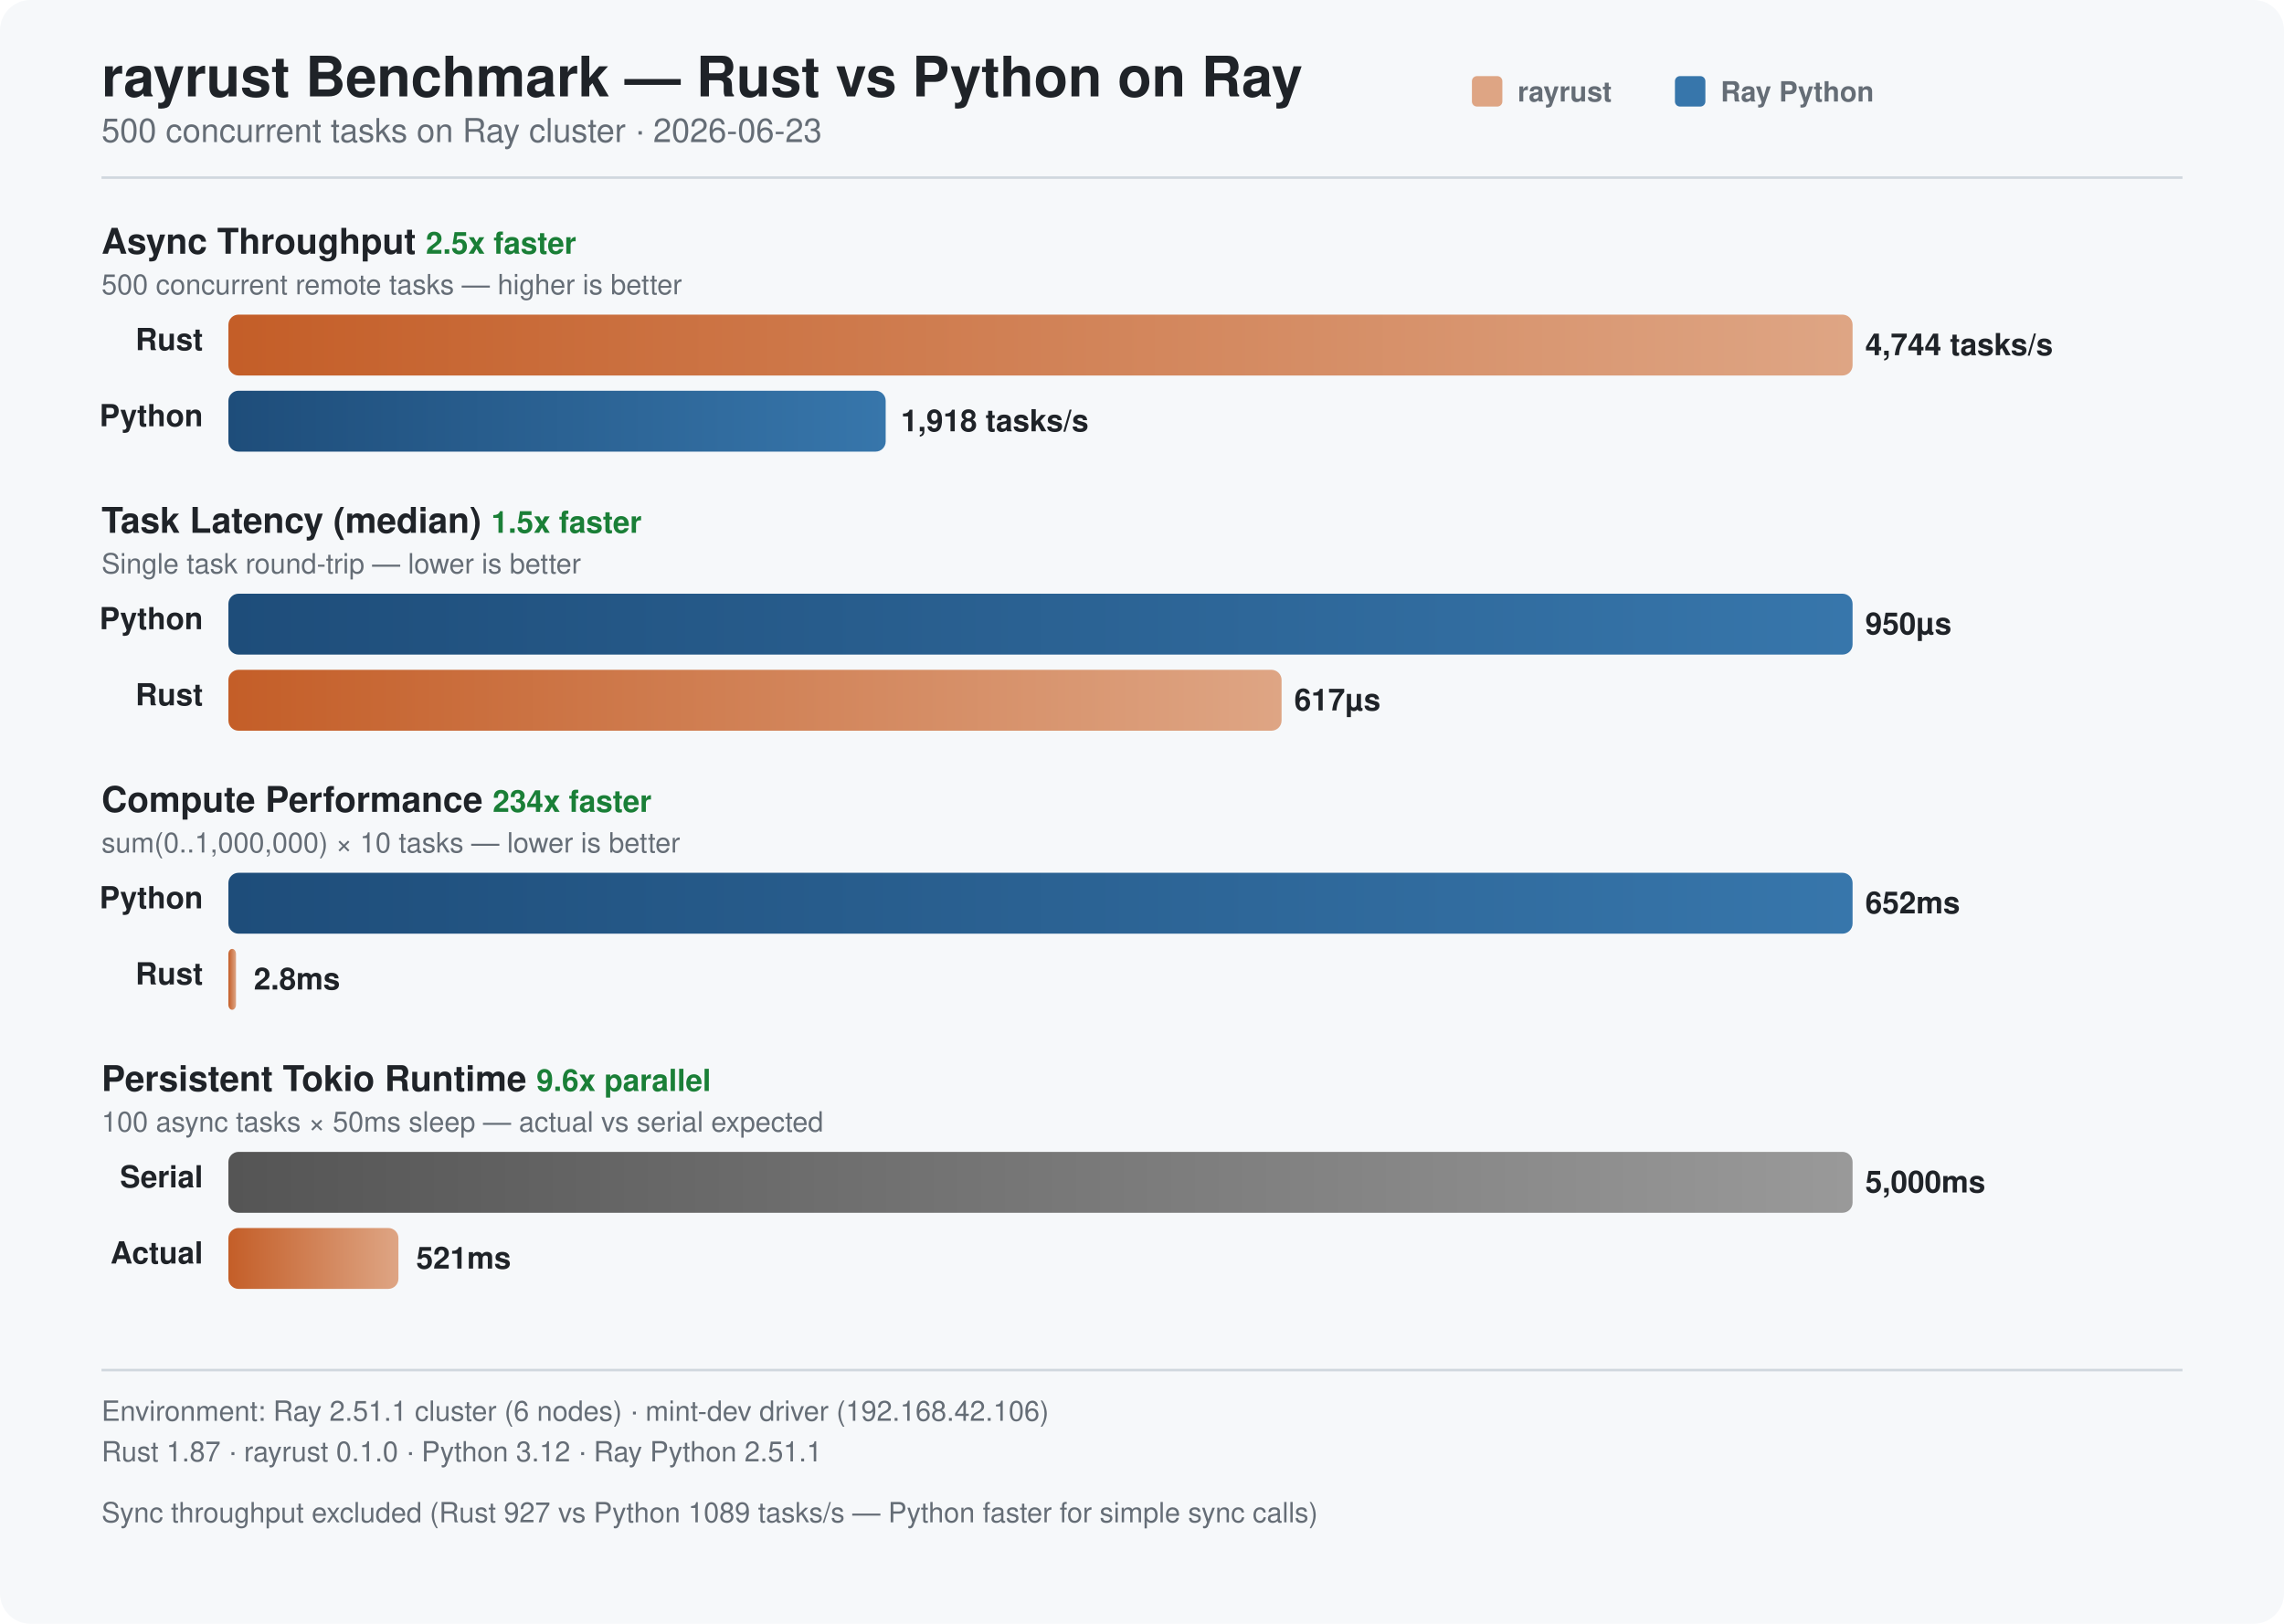
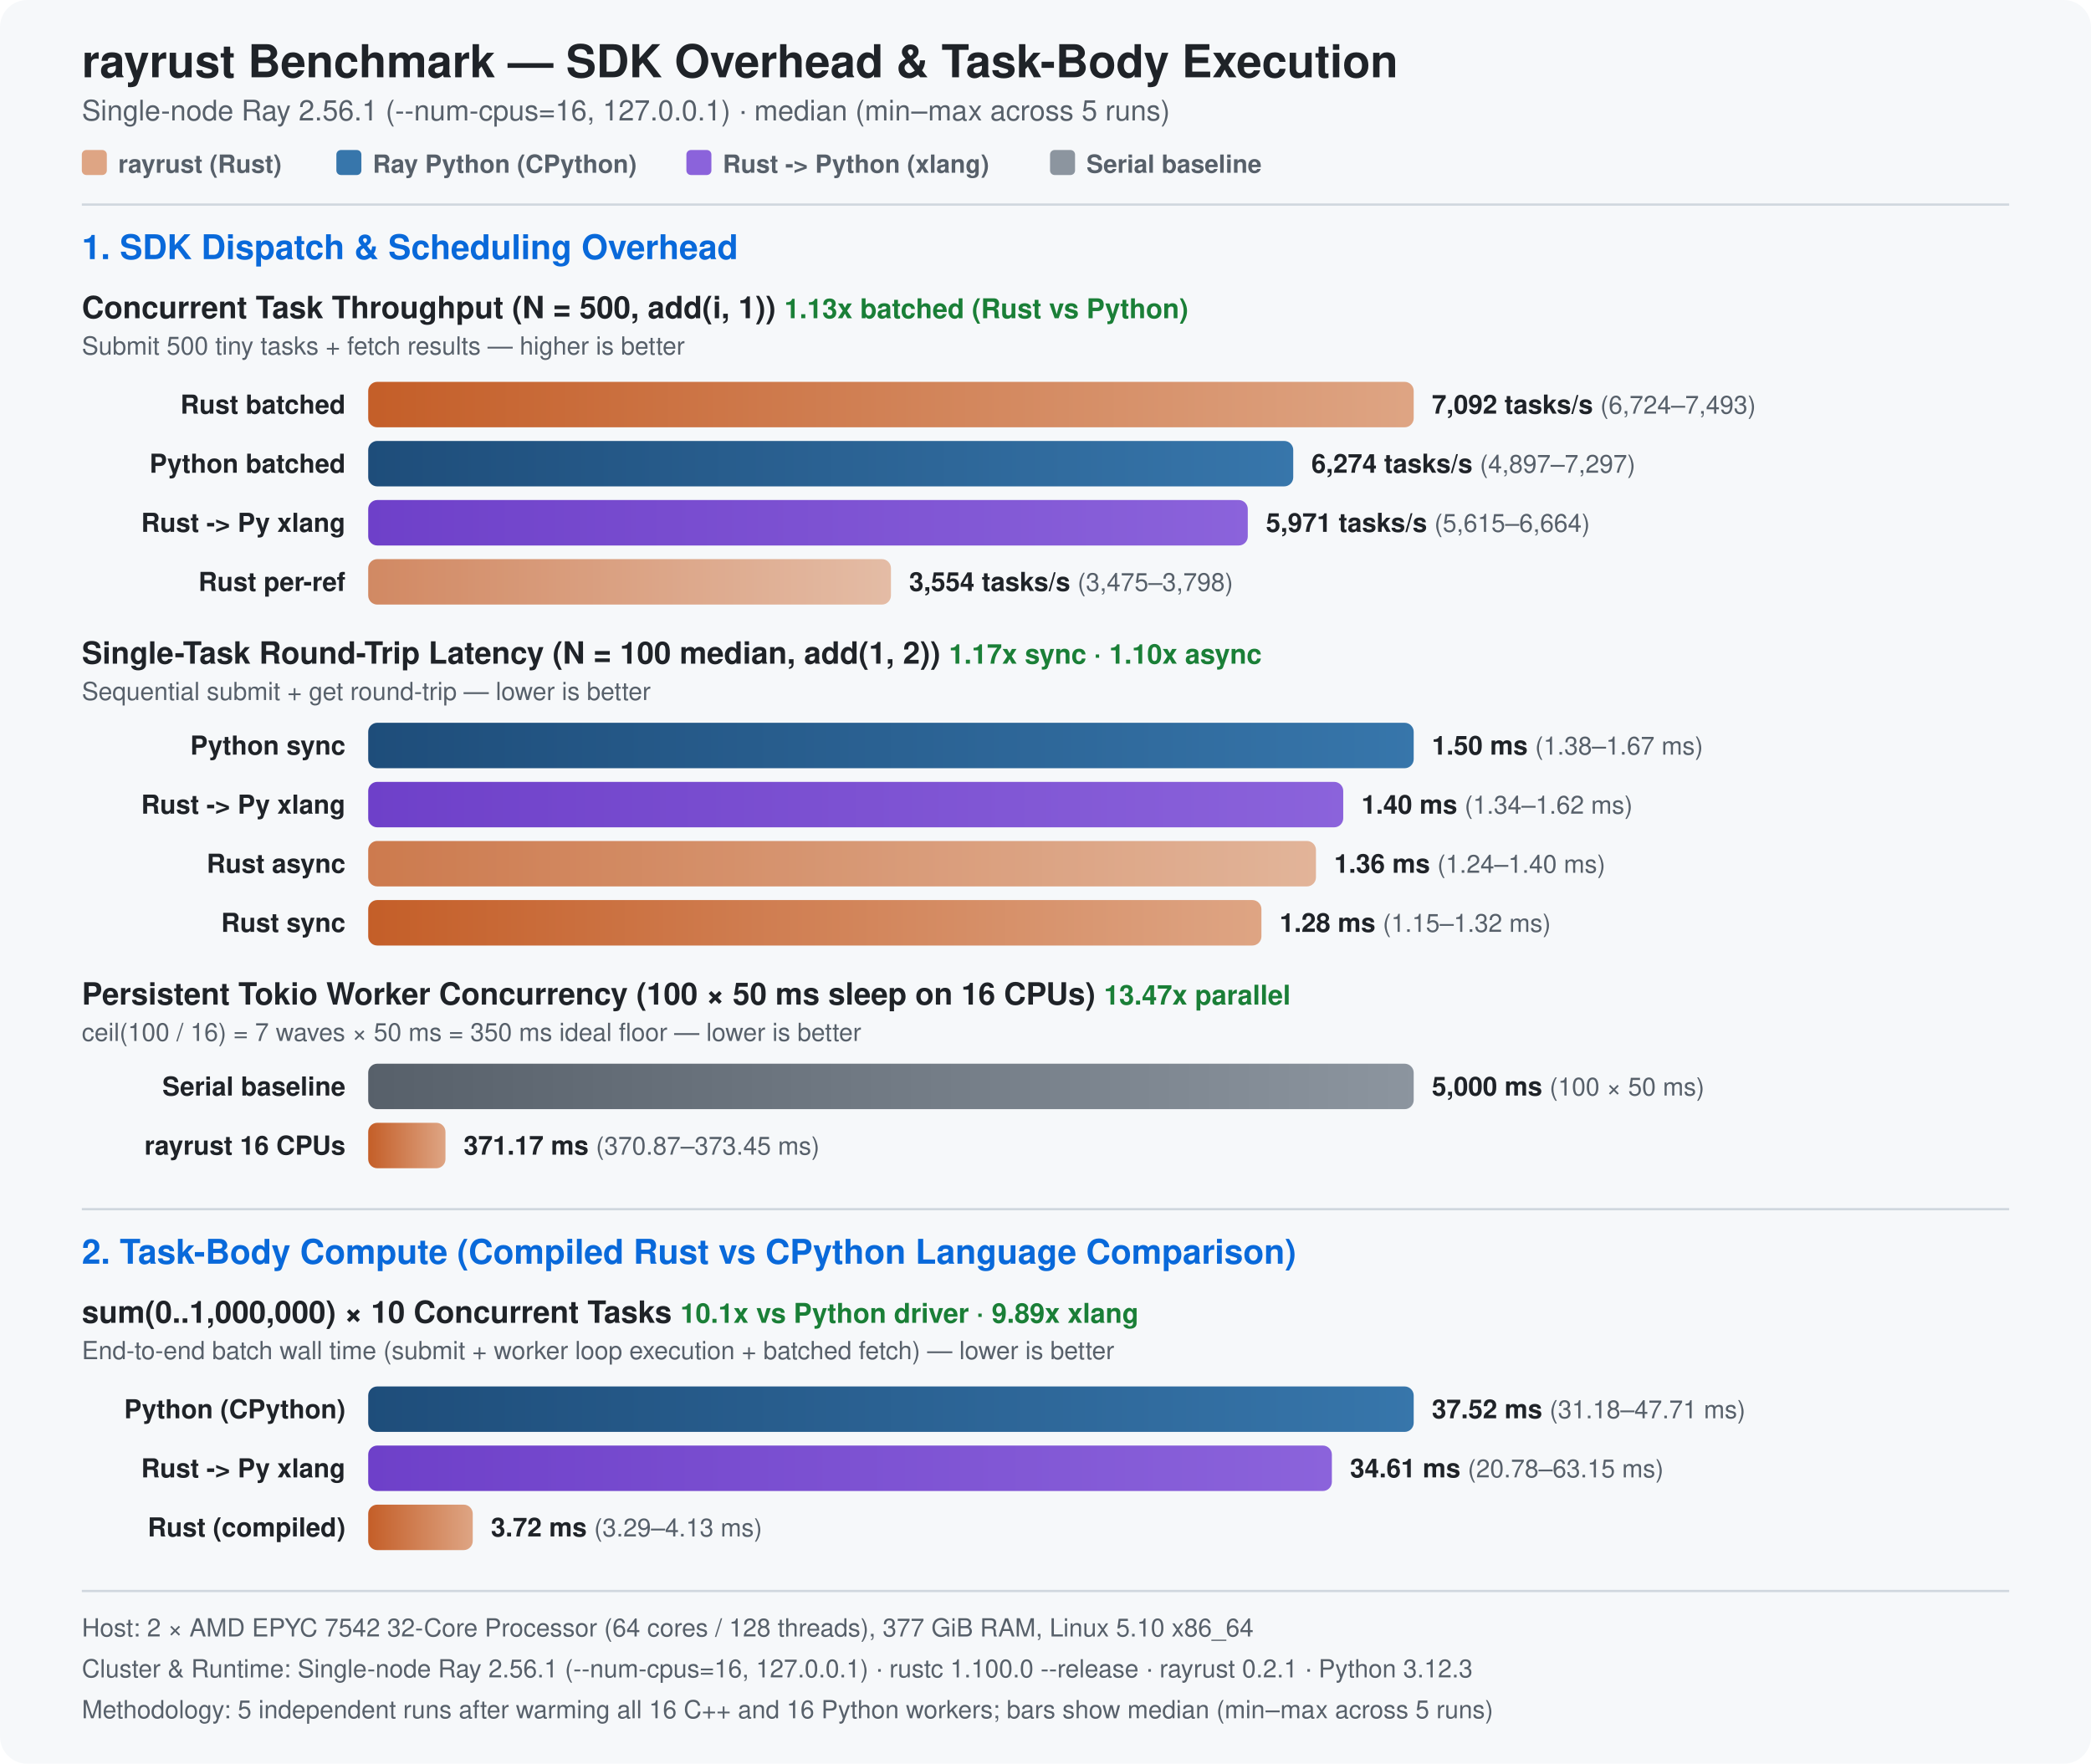
- <svg xmlns="http://www.w3.org/2000/svg" viewBox="0 0 900 640" font-family="-apple-system, BlinkMacSystemFont, 'Segoe UI', Helvetica, Arial, sans-serif">
+ <svg xmlns="http://www.w3.org/2000/svg" viewBox="0 0 920 776" font-family="-apple-system, BlinkMacSystemFont, 'Segoe UI', Helvetica, Arial, sans-serif">
  <style>
-     .title { font-size: 22px; font-weight: 700; fill: #1f2328; }
-     .subtitle { font-size: 13px; fill: #656d76; }
-     .chart-title { font-size: 14px; font-weight: 600; fill: #1f2328; }
-     .chart-desc { font-size: 11px; fill: #656d76; }
-     .bar-label { font-size: 12px; font-weight: 600; fill: #1f2328; }
-     .bar-value { font-size: 12px; font-weight: 700; fill: #1f2328; }
+     .title { font-size: 20px; font-weight: 700; fill: #1f2328; }
+     .subtitle { font-size: 12.5px; fill: #57606a; }
+     .section-title { font-size: 15px; font-weight: 700; fill: #0969da; }
+     .chart-title { font-size: 13.5px; font-weight: 600; fill: #1f2328; }
+     .chart-desc { font-size: 11px; fill: #57606a; }
+     .bar-label { font-size: 11.5px; font-weight: 600; fill: #1f2328; }
+     .bar-value { font-size: 11.5px; font-weight: 700; fill: #1f2328; }
+     .bar-range { font-size: 11px; font-weight: 400; fill: #57606a; }
    .speedup { font-size: 12px; font-weight: 700; fill: #1a7f37; }
+     .footer { font-size: 11px; fill: #57606a; }
  </style>
  <defs>
    <linearGradient id="rustGrad" x1="0" y1="0" x2="1" y2="0">
      <stop offset="0%" stop-color="#c45e28" />
      <stop offset="100%" stop-color="#dea584" />
    </linearGradient>
    <linearGradient id="pyGrad" x1="0" y1="0" x2="1" y2="0">
      <stop offset="0%" stop-color="#1e4d7a" />
      <stop offset="100%" stop-color="#3776ab" />
    </linearGradient>
+     <linearGradient id="xlangGrad" x1="0" y1="0" x2="1" y2="0">
+       <stop offset="0%" stop-color="#6e40c9" />
+       <stop offset="100%" stop-color="#8b63db" />
+     </linearGradient>
    <linearGradient id="grayGrad" x1="0" y1="0" x2="1" y2="0">
-       <stop offset="0%" stop-color="#555" />
-       <stop offset="100%" stop-color="#999" />
+       <stop offset="0%" stop-color="#57606a" />
+       <stop offset="100%" stop-color="#8c959f" />
    </linearGradient>
  </defs>
-   <rect width="900" height="640" fill="#f6f8fa" rx="12" />
-   <text x="40" y="38" class="title">rayrust Benchmark — Rust vs Python on Ray</text>
-   <text x="40" y="56" class="subtitle">500 concurrent tasks on Ray cluster · 2026-06-23</text>
-   <line x1="40" y1="70" x2="860" y2="70" stroke="#d0d7de" stroke-width="1" />
-   <rect x="580" y="30" width="12" height="12" rx="2" fill="#dea584" />
-   <text x="598" y="40" class="chart-desc" font-weight="600" fill="#1f2328">rayrust</text>
-   <rect x="660" y="30" width="12" height="12" rx="2" fill="#3776ab" />
-   <text x="678" y="40" class="chart-desc" font-weight="600" fill="#1f2328">Ray Python</text>
-   <text x="40" y="100" class="chart-title">Async Throughput <tspan class="speedup">2.5x faster</tspan>
+   <rect width="920" height="776" fill="#f6f8fa" rx="12" />
+   <text x="36" y="34" class="title">rayrust Benchmark — SDK Overhead &amp; Task-Body Execution</text>
+   <text x="36" y="53" class="subtitle">Single-node Ray 2.56.1 (--num-cpus=16, 127.0.0.1) · median (min–max across 5 runs)</text>
+   <rect x="36" y="66" width="11" height="11" rx="2" fill="#dea584" />
+   <text x="52" y="76" class="chart-desc" font-weight="600" fill="#1f2328">rayrust (Rust)</text>
+   <rect x="148" y="66" width="11" height="11" rx="2" fill="#3776ab" />
+   <text x="164" y="76" class="chart-desc" font-weight="600" fill="#1f2328">Ray Python (CPython)</text>
+   <rect x="302" y="66" width="11" height="11" rx="2" fill="#8b63db" />
+   <text x="318" y="76" class="chart-desc" font-weight="600" fill="#1f2328">Rust -&gt; Python (xlang)</text>
+   <rect x="462" y="66" width="11" height="11" rx="2" fill="#8c959f" />
+   <text x="478" y="76" class="chart-desc" font-weight="600" fill="#1f2328">Serial baseline</text>
+   <line x1="36" y1="90" x2="884" y2="90" stroke="#d0d7de" stroke-width="1" />
+   <text x="36" y="114" class="section-title">1. SDK Dispatch &amp; Scheduling Overhead</text>
+   <text x="36" y="140" class="chart-title">Concurrent Task Throughput (N = 500, add(i, 1)) <tspan class="speedup">1.13x batched (Rust vs Python)</tspan>
  </text>
-   <text x="40" y="116" class="chart-desc">500 concurrent remote tasks — higher is better</text>
-   <text x="80" y="138" class="bar-label" text-anchor="end">Rust</text>
-   <rect x="90" y="124" width="640" height="24" rx="4" fill="url(#rustGrad)" />
-   <text x="735" y="140" class="bar-value">4,744 tasks/s</text>
-   <text x="80" y="168" class="bar-label" text-anchor="end">Python</text>
-   <rect x="90" y="154" width="259" height="24" rx="4" fill="url(#pyGrad)" />
-   <text x="355" y="170" class="bar-value">1,918 tasks/s</text>
-   <text x="40" y="210" class="chart-title">Task Latency (median) <tspan class="speedup">1.5x faster</tspan>
+   <text x="36" y="156" class="chart-desc">Submit 500 tiny tasks + fetch results — higher is better</text>
+   <text x="152" y="182" class="bar-label" text-anchor="end">Rust batched</text>
+   <rect x="162" y="168" width="460" height="20" rx="4" fill="url(#rustGrad)" />
+   <text x="630" y="182" class="bar-value">7,092 tasks/s <tspan class="bar-range">(6,724–7,493)</tspan>
  </text>
-   <text x="40" y="226" class="chart-desc">Single task round-trip — lower is better</text>
-   <text x="80" y="248" class="bar-label" text-anchor="end">Python</text>
-   <rect x="90" y="234" width="640" height="24" rx="4" fill="url(#pyGrad)" />
-   <text x="735" y="250" class="bar-value">950µs</text>
-   <text x="80" y="278" class="bar-label" text-anchor="end">Rust</text>
-   <rect x="90" y="264" width="415" height="24" rx="4" fill="url(#rustGrad)" />
-   <text x="510" y="280" class="bar-value">617µs</text>
-   <text x="40" y="320" class="chart-title">Compute Performance <tspan class="speedup">234x faster</tspan>
+   <text x="152" y="208" class="bar-label" text-anchor="end">Python batched</text>
+   <rect x="162" y="194" width="407" height="20" rx="4" fill="url(#pyGrad)" />
+   <text x="577" y="208" class="bar-value">6,274 tasks/s <tspan class="bar-range">(4,897–7,297)</tspan>
  </text>
-   <text x="40" y="336" class="chart-desc">sum(0..1,000,000) × 10 tasks — lower is better</text>
-   <text x="80" y="358" class="bar-label" text-anchor="end">Python</text>
-   <rect x="90" y="344" width="640" height="24" rx="4" fill="url(#pyGrad)" />
-   <text x="735" y="360" class="bar-value">652ms</text>
-   <text x="80" y="388" class="bar-label" text-anchor="end">Rust</text>
-   <rect x="90" y="374" width="3" height="24" rx="2" fill="url(#rustGrad)" />
-   <text x="100" y="390" class="bar-value" fill="#c45e28">2.8ms</text>
-   <text x="40" y="430" class="chart-title">Persistent Tokio Runtime <tspan class="speedup">9.6x parallel</tspan>
+   <text x="152" y="234" class="bar-label" text-anchor="end">Rust -&gt; Py xlang</text>
+   <rect x="162" y="220" width="387" height="20" rx="4" fill="url(#xlangGrad)" />
+   <text x="557" y="234" class="bar-value">5,971 tasks/s <tspan class="bar-range">(5,615–6,664)</tspan>
  </text>
-   <text x="40" y="446" class="chart-desc">100 async tasks × 50ms sleep — actual vs serial expected</text>
-   <text x="80" y="468" class="bar-label" text-anchor="end">Serial</text>
-   <rect x="90" y="454" width="640" height="24" rx="4" fill="url(#grayGrad)" />
-   <text x="735" y="470" class="bar-value">5,000ms</text>
-   <text x="80" y="498" class="bar-label" text-anchor="end">Actual</text>
-   <rect x="90" y="484" width="67" height="24" rx="4" fill="url(#rustGrad)" />
-   <text x="164" y="500" class="bar-value">521ms</text>
-   <line x1="40" y1="540" x2="860" y2="540" stroke="#d0d7de" stroke-width="1" />
-   <text x="40" y="560" class="chart-desc">Environment: Ray 2.51.1 cluster (6 nodes) · mint-dev driver (192.168.42.106)</text>
-   <text x="40" y="576" class="chart-desc">Rust 1.87 · rayrust 0.1.0 · Python 3.12 · Ray Python 2.51.1</text>
-   <text x="40" y="600" class="chart-desc" fill="#8b949e">Sync throughput excluded (Rust 927 vs Python 1089 tasks/s — Python faster for simple sync calls)</text>
+   <text x="152" y="260" class="bar-label" text-anchor="end">Rust per-ref</text>
+   <rect x="162" y="246" width="230" height="20" rx="4" fill="url(#rustGrad)" opacity="0.72" />
+   <text x="400" y="260" class="bar-value">3,554 tasks/s <tspan class="bar-range">(3,475–3,798)</tspan>
+   </text>
+   <text x="36" y="292" class="chart-title">Single-Task Round-Trip Latency (N = 100 median, add(1, 2)) <tspan class="speedup">1.17x sync · 1.10x async</tspan>
+   </text>
+   <text x="36" y="308" class="chart-desc">Sequential submit + get round-trip — lower is better</text>
+   <text x="152" y="332" class="bar-label" text-anchor="end">Python sync</text>
+   <rect x="162" y="318" width="460" height="20" rx="4" fill="url(#pyGrad)" />
+   <text x="630" y="332" class="bar-value">1.50 ms <tspan class="bar-range">(1.38–1.67 ms)</tspan>
+   </text>
+   <text x="152" y="358" class="bar-label" text-anchor="end">Rust -&gt; Py xlang</text>
+   <rect x="162" y="344" width="429" height="20" rx="4" fill="url(#xlangGrad)" />
+   <text x="599" y="358" class="bar-value">1.40 ms <tspan class="bar-range">(1.34–1.62 ms)</tspan>
+   </text>
+   <text x="152" y="384" class="bar-label" text-anchor="end">Rust async</text>
+   <rect x="162" y="370" width="417" height="20" rx="4" fill="url(#rustGrad)" opacity="0.82" />
+   <text x="587" y="384" class="bar-value">1.36 ms <tspan class="bar-range">(1.24–1.40 ms)</tspan>
+   </text>
+   <text x="152" y="410" class="bar-label" text-anchor="end">Rust sync</text>
+   <rect x="162" y="396" width="393" height="20" rx="4" fill="url(#rustGrad)" />
+   <text x="563" y="410" class="bar-value">1.28 ms <tspan class="bar-range">(1.15–1.32 ms)</tspan>
+   </text>
+   <text x="36" y="442" class="chart-title">Persistent Tokio Worker Concurrency (100 × 50 ms sleep on 16 CPUs) <tspan class="speedup">13.47x parallel</tspan>
+   </text>
+   <text x="36" y="458" class="chart-desc">ceil(100 / 16) = 7 waves × 50 ms = 350 ms ideal floor — lower is better</text>
+   <text x="152" y="482" class="bar-label" text-anchor="end">Serial baseline</text>
+   <rect x="162" y="468" width="460" height="20" rx="4" fill="url(#grayGrad)" />
+   <text x="630" y="482" class="bar-value">5,000 ms <tspan class="bar-range">(100 × 50 ms)</tspan>
+   </text>
+   <text x="152" y="508" class="bar-label" text-anchor="end">rayrust 16 CPUs</text>
+   <rect x="162" y="494" width="34" height="20" rx="4" fill="url(#rustGrad)" />
+   <text x="204" y="508" class="bar-value">371.17 ms <tspan class="bar-range">(370.87–373.45 ms)</tspan>
+   </text>
+   <line x1="36" y1="532" x2="884" y2="532" stroke="#d0d7de" stroke-width="1" />
+   <text x="36" y="556" class="section-title">2. Task-Body Compute (Compiled Rust vs CPython Language Comparison)</text>
+   <text x="36" y="582" class="chart-title">sum(0..1,000,000) × 10 Concurrent Tasks <tspan class="speedup">10.1x vs Python driver · 9.89x xlang</tspan>
+   </text>
+   <text x="36" y="598" class="chart-desc">End-to-end batch wall time (submit + worker loop execution + batched fetch) — lower is better</text>
+   <text x="152" y="624" class="bar-label" text-anchor="end">Python (CPython)</text>
+   <rect x="162" y="610" width="460" height="20" rx="4" fill="url(#pyGrad)" />
+   <text x="630" y="624" class="bar-value">37.52 ms <tspan class="bar-range">(31.18–47.71 ms)</tspan>
+   </text>
+   <text x="152" y="650" class="bar-label" text-anchor="end">Rust -&gt; Py xlang</text>
+   <rect x="162" y="636" width="424" height="20" rx="4" fill="url(#xlangGrad)" />
+   <text x="594" y="650" class="bar-value">34.61 ms <tspan class="bar-range">(20.78–63.15 ms)</tspan>
+   </text>
+   <text x="152" y="676" class="bar-label" text-anchor="end">Rust (compiled)</text>
+   <rect x="162" y="662" width="46" height="20" rx="4" fill="url(#rustGrad)" />
+   <text x="216" y="676" class="bar-value" fill="#c45e28">3.72 ms <tspan class="bar-range">(3.29–4.13 ms)</tspan>
+   </text>
+   <line x1="36" y1="700" x2="884" y2="700" stroke="#d0d7de" stroke-width="1" />
+   <text x="36" y="720" class="footer">Host: 2 × AMD EPYC 7542 32-Core Processor (64 cores / 128 threads), 377 GiB RAM, Linux 5.10 x86_64</text>
+   <text x="36" y="738" class="footer">Cluster &amp; Runtime: Single-node Ray 2.56.1 (--num-cpus=16, 127.0.0.1) · rustc 1.100.0 --release · rayrust 0.2.1 · Python 3.12.3</text>
+   <text x="36" y="756" class="footer">Methodology: 5 independent runs after warming all 16 C++ and 16 Python workers; bars show median (min–max across 5 runs)</text>
</svg>
